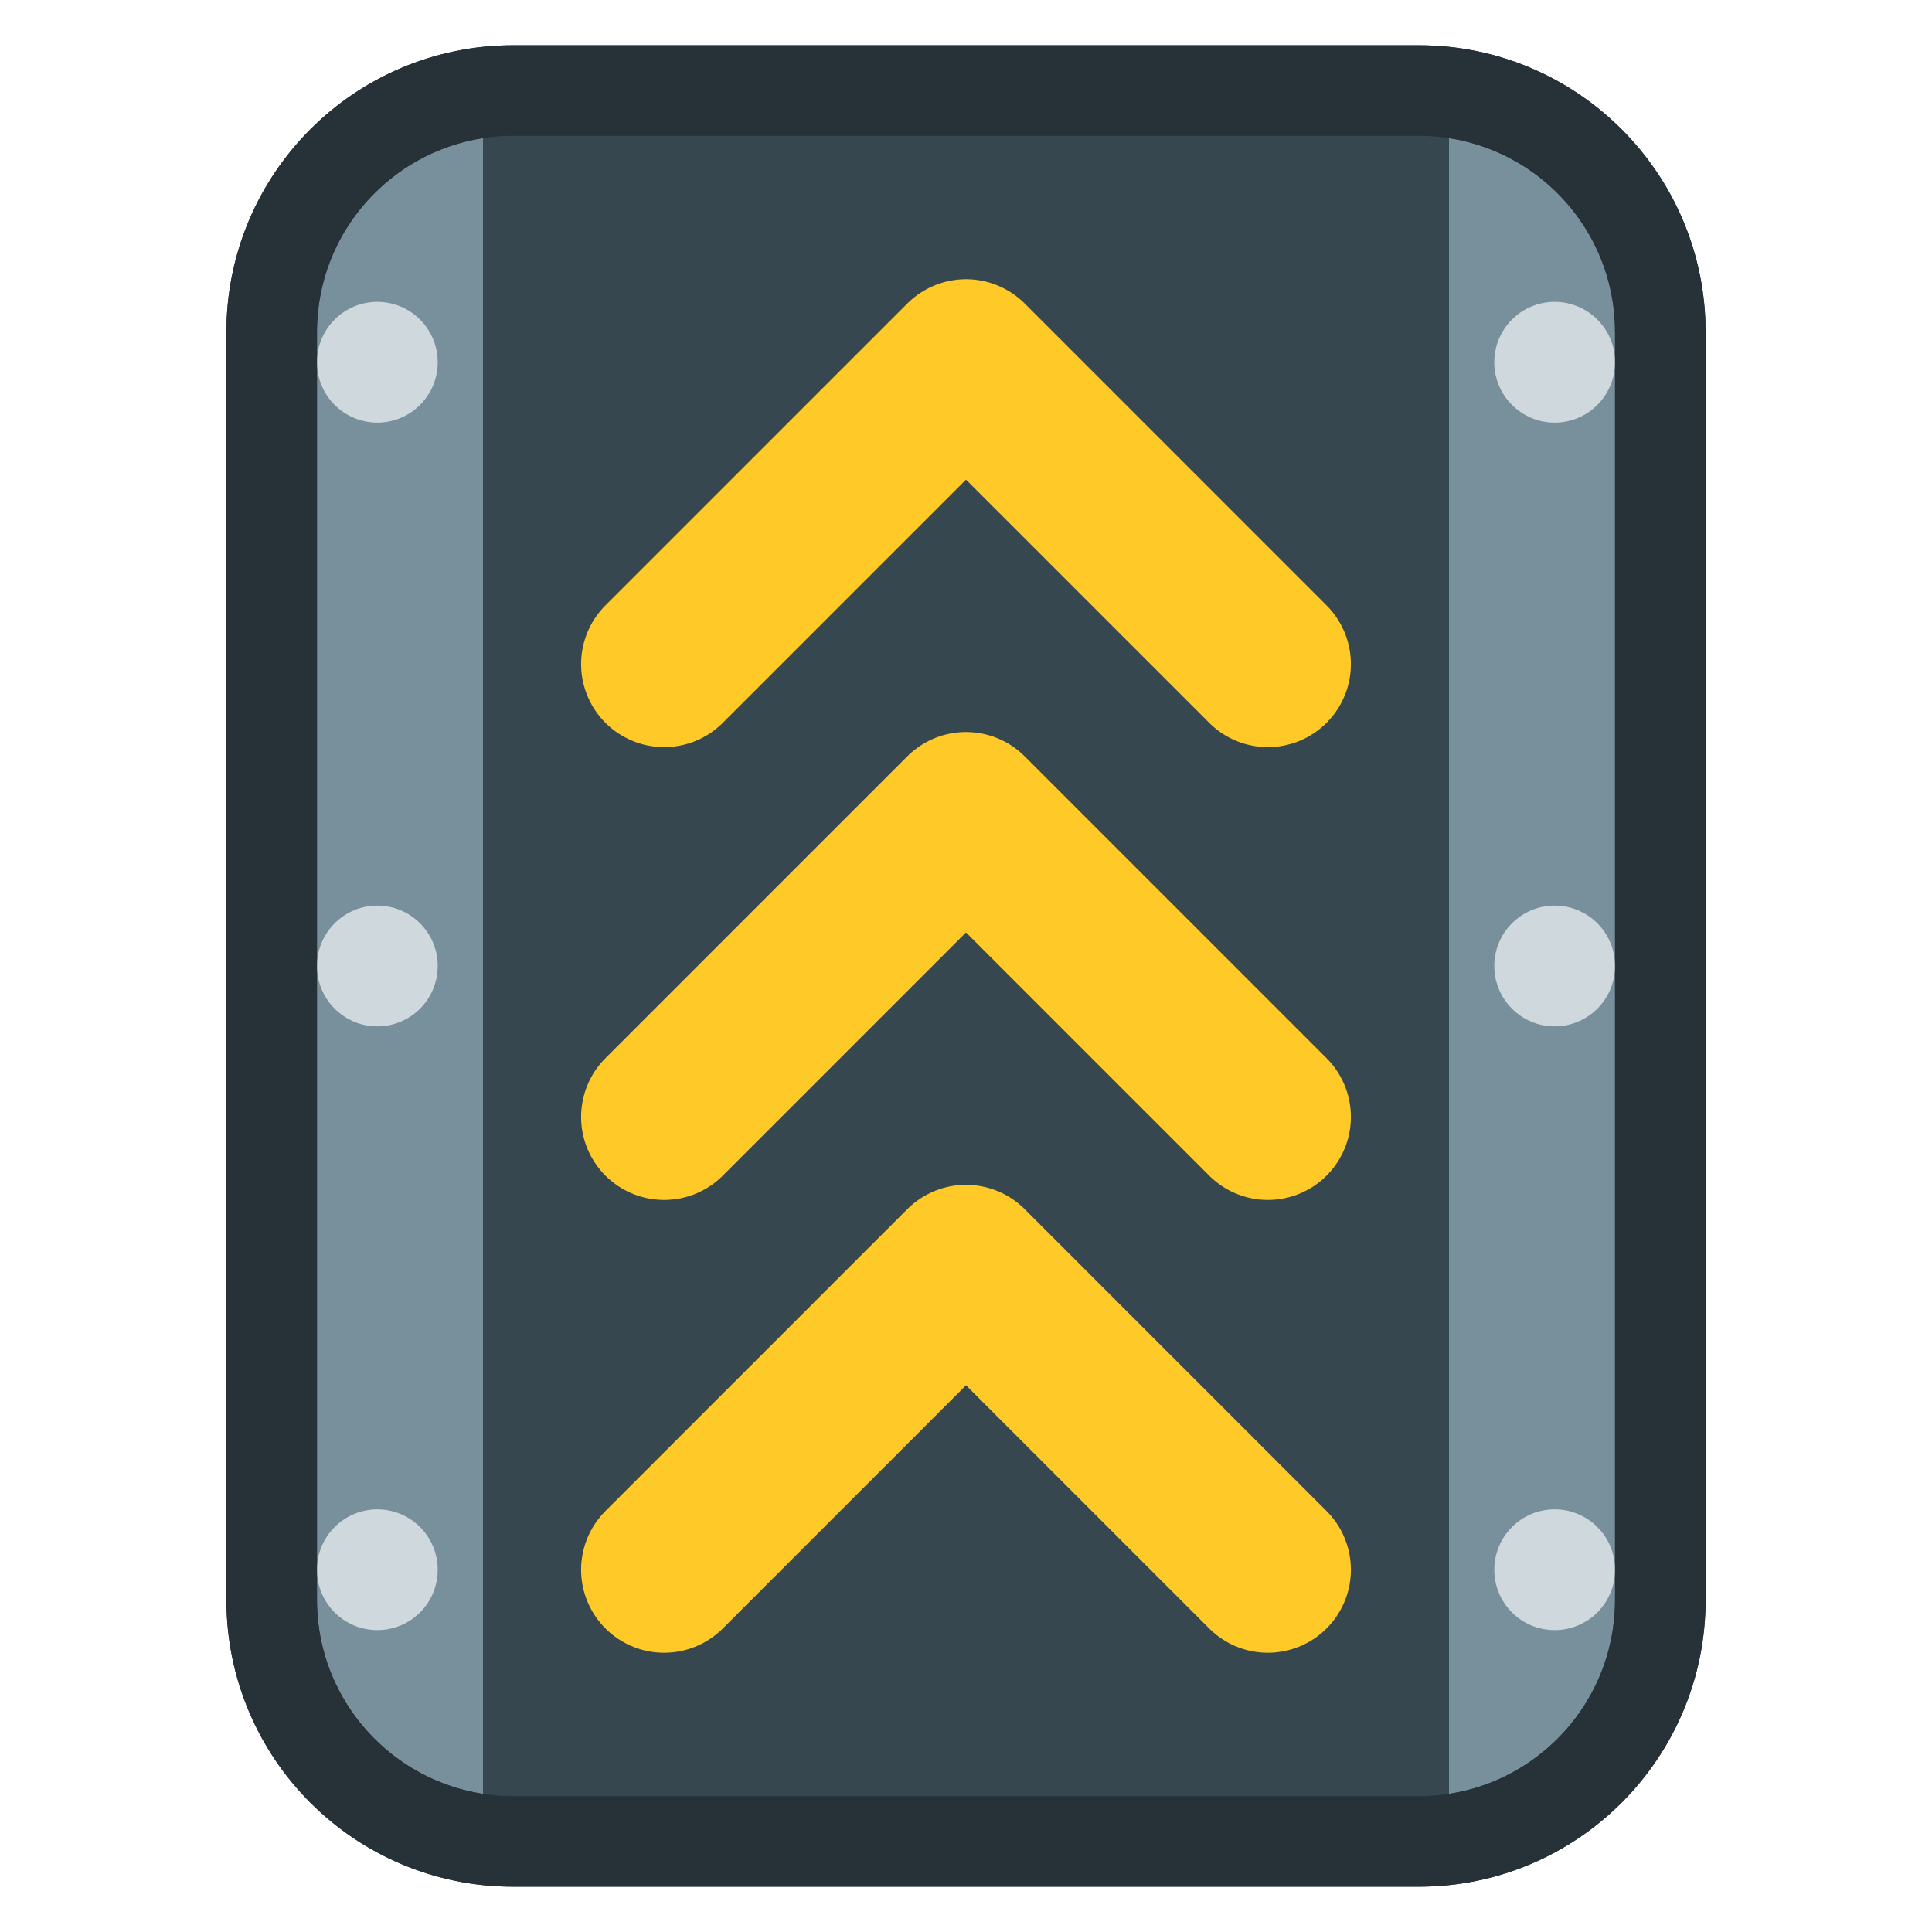
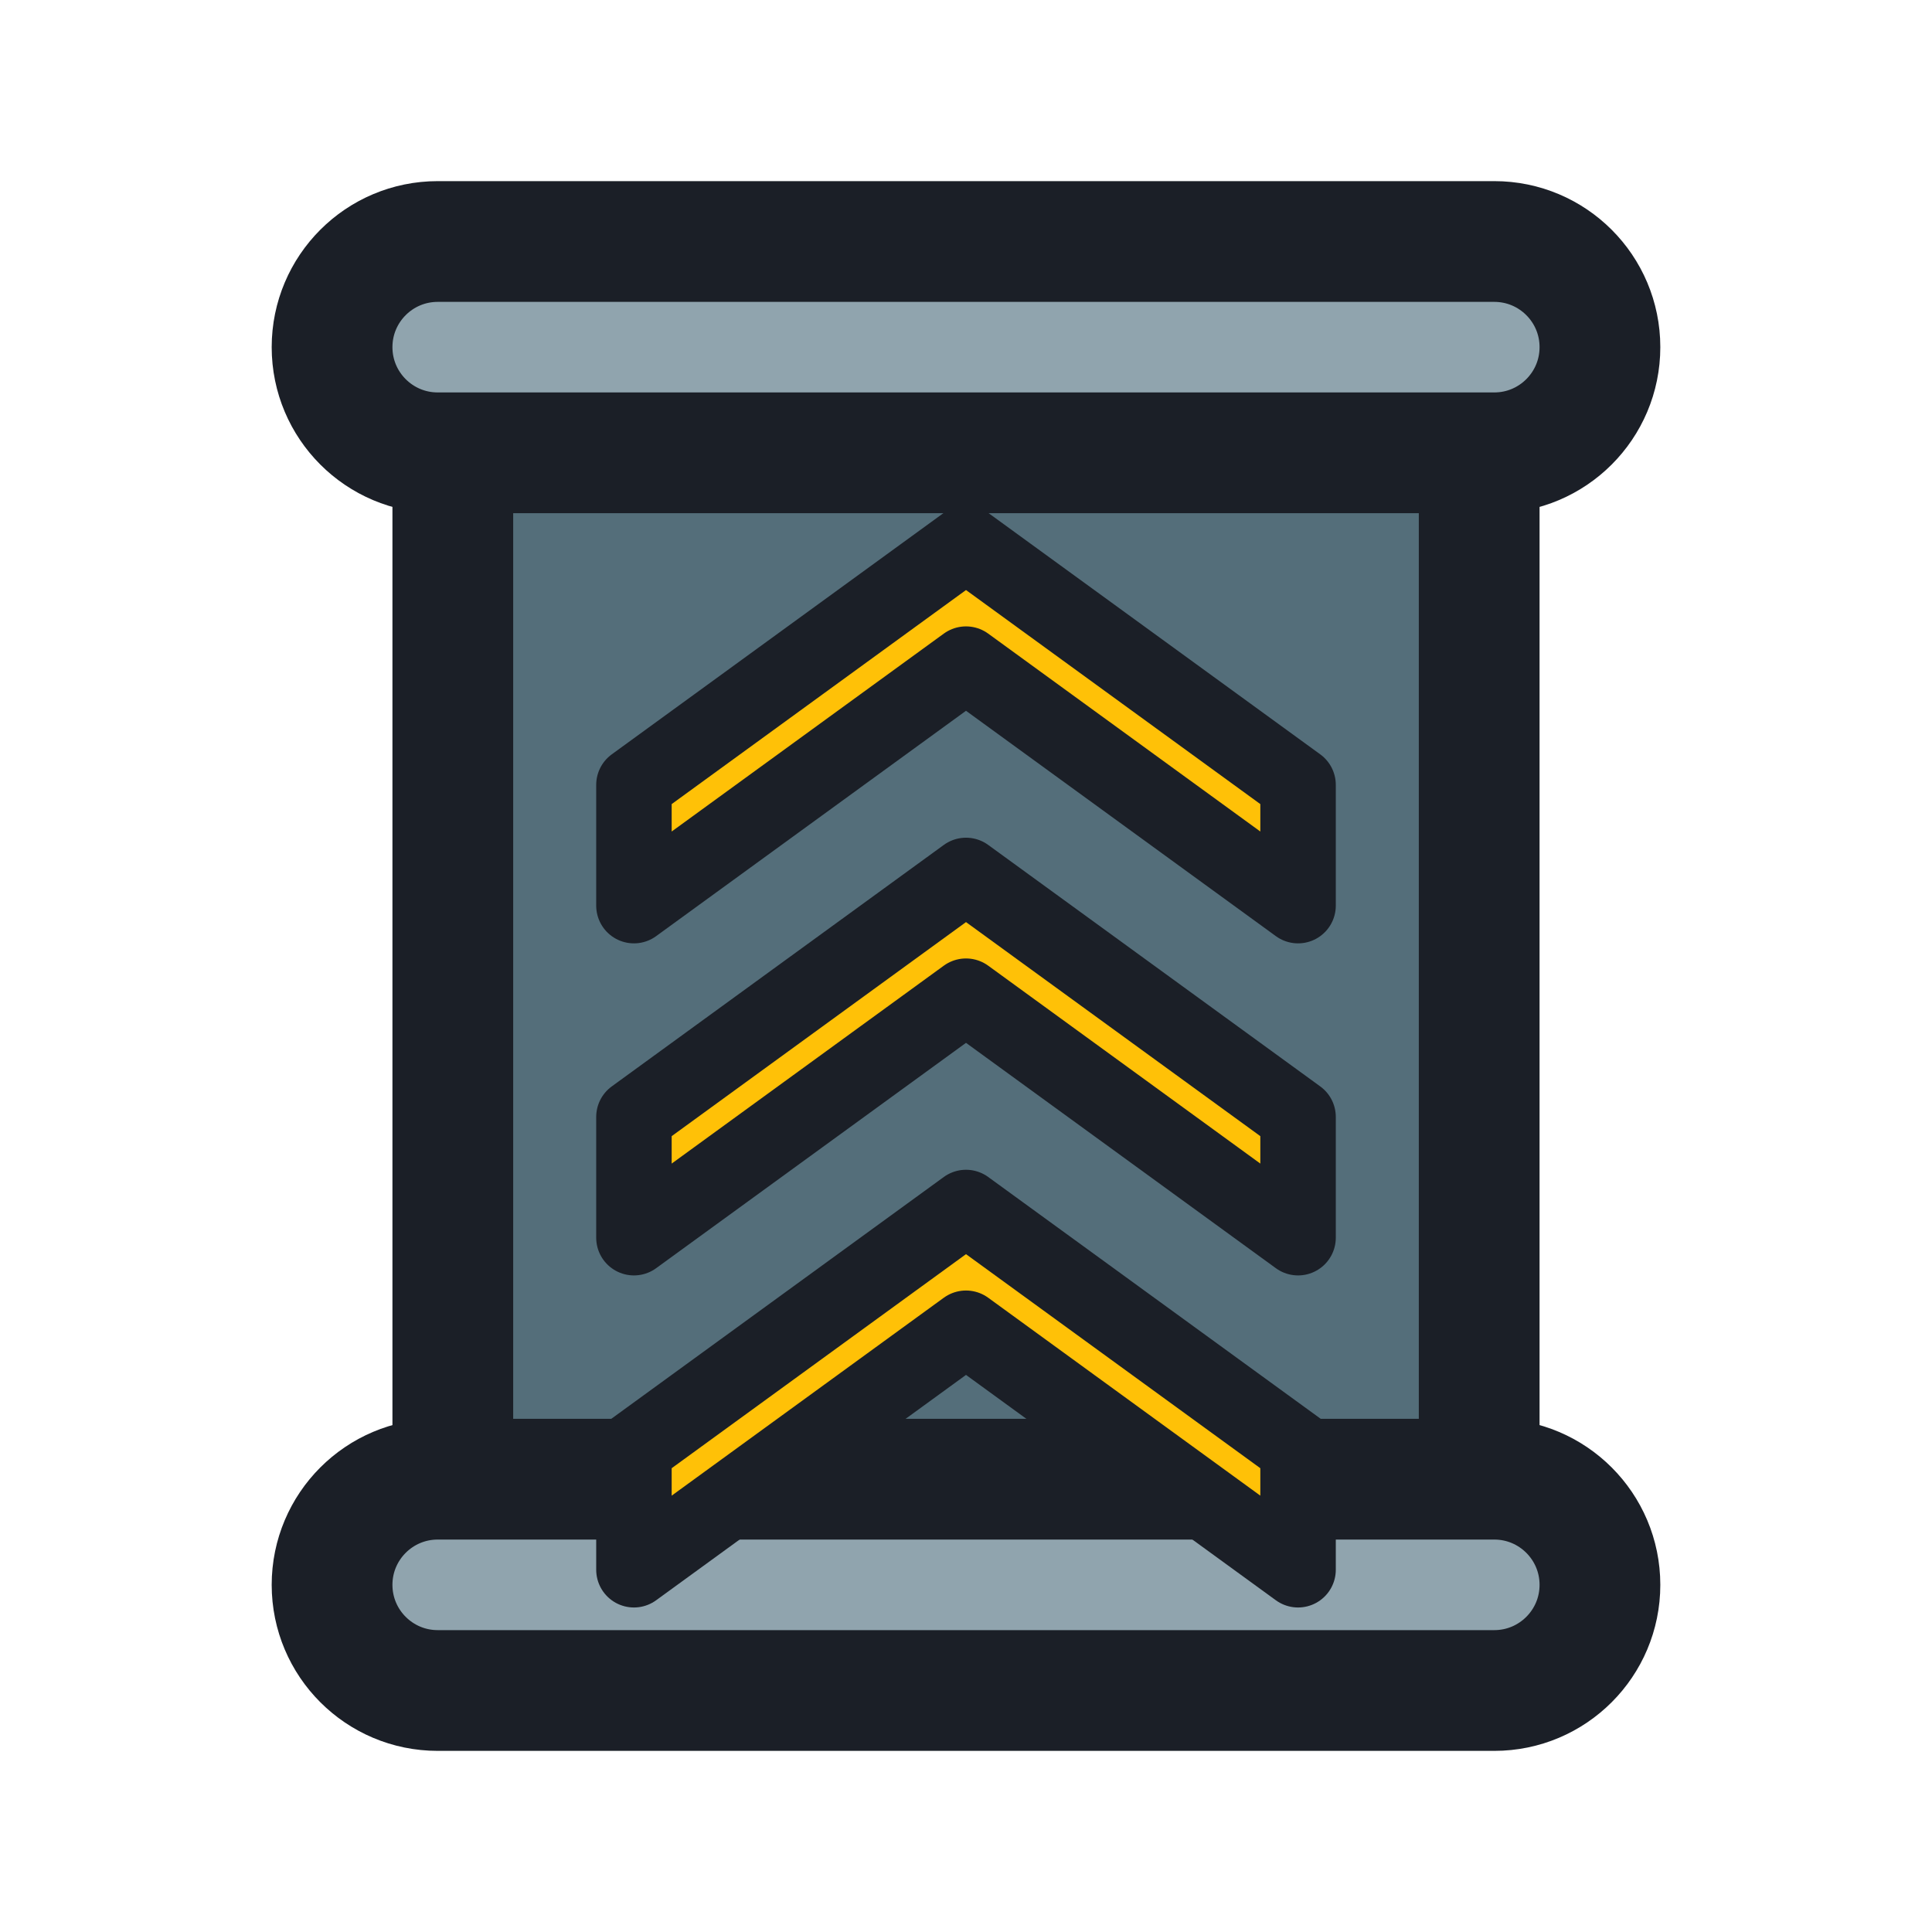
<svg xmlns="http://www.w3.org/2000/svg" viewBox="0 0 64 64">
-   <rect x="9" y="3" width="46" height="58" rx="8" fill="#78909c" stroke="#263238" stroke-width="3" />
-   <rect x="16" y="3" width="32" height="58" fill="#37474f" />
-   <g fill="#cfd8dc">
-     <circle cx="12.5" cy="12" r="2" />
-     <circle cx="12.5" cy="32" r="2" />
-     <circle cx="12.5" cy="52" r="2" />
-     <circle cx="51.5" cy="12" r="2" />
-     <circle cx="51.5" cy="32" r="2" />
-     <circle cx="51.5" cy="52" r="2" />
-   </g>
-   <g fill="none" stroke="#ffca28" stroke-width="5.5" stroke-linecap="round" stroke-linejoin="round">
-     <polyline points="22,22 32,12 42,22" />
-     <polyline points="22,37 32,27 42,37" />
-     <polyline points="22,52 32,42 42,52" />
-   </g>
-   <rect x="9" y="3" width="46" height="58" rx="8" fill="none" stroke="#263238" stroke-width="3" />
+   <rect x="15" y="9" width="34" height="46" rx="4" fill="#546e7a" stroke="#1b1f27" stroke-width="4" stroke-linejoin="round" stroke-linecap="round" />
+   <rect x="11" y="8" width="42" height="7" rx="3.5" fill="#90a4ae" stroke="#1b1f27" stroke-width="4" stroke-linejoin="round" stroke-linecap="round" />
+   <rect x="11" y="49" width="42" height="7" rx="3.5" fill="#90a4ae" stroke="#1b1f27" stroke-width="4" stroke-linejoin="round" stroke-linecap="round" />
+   <path d="M21 48 L32 40 L43 48 L43 52 L32 44 L21 52 Z" fill="#ffc107" stroke="#1b1f27" stroke-width="2.5" stroke-linejoin="round" stroke-linecap="round" />
+   <path d="M21 37 L32 29 L43 37 L43 41 L32 33 L21 41 Z" fill="#ffc107" stroke="#1b1f27" stroke-width="2.5" stroke-linejoin="round" stroke-linecap="round" />
+   <path d="M21 26 L32 18 L43 26 L43 30 L32 22 L21 30 Z" fill="#ffc107" stroke="#1b1f27" stroke-width="2.5" stroke-linejoin="round" stroke-linecap="round" />
</svg>
